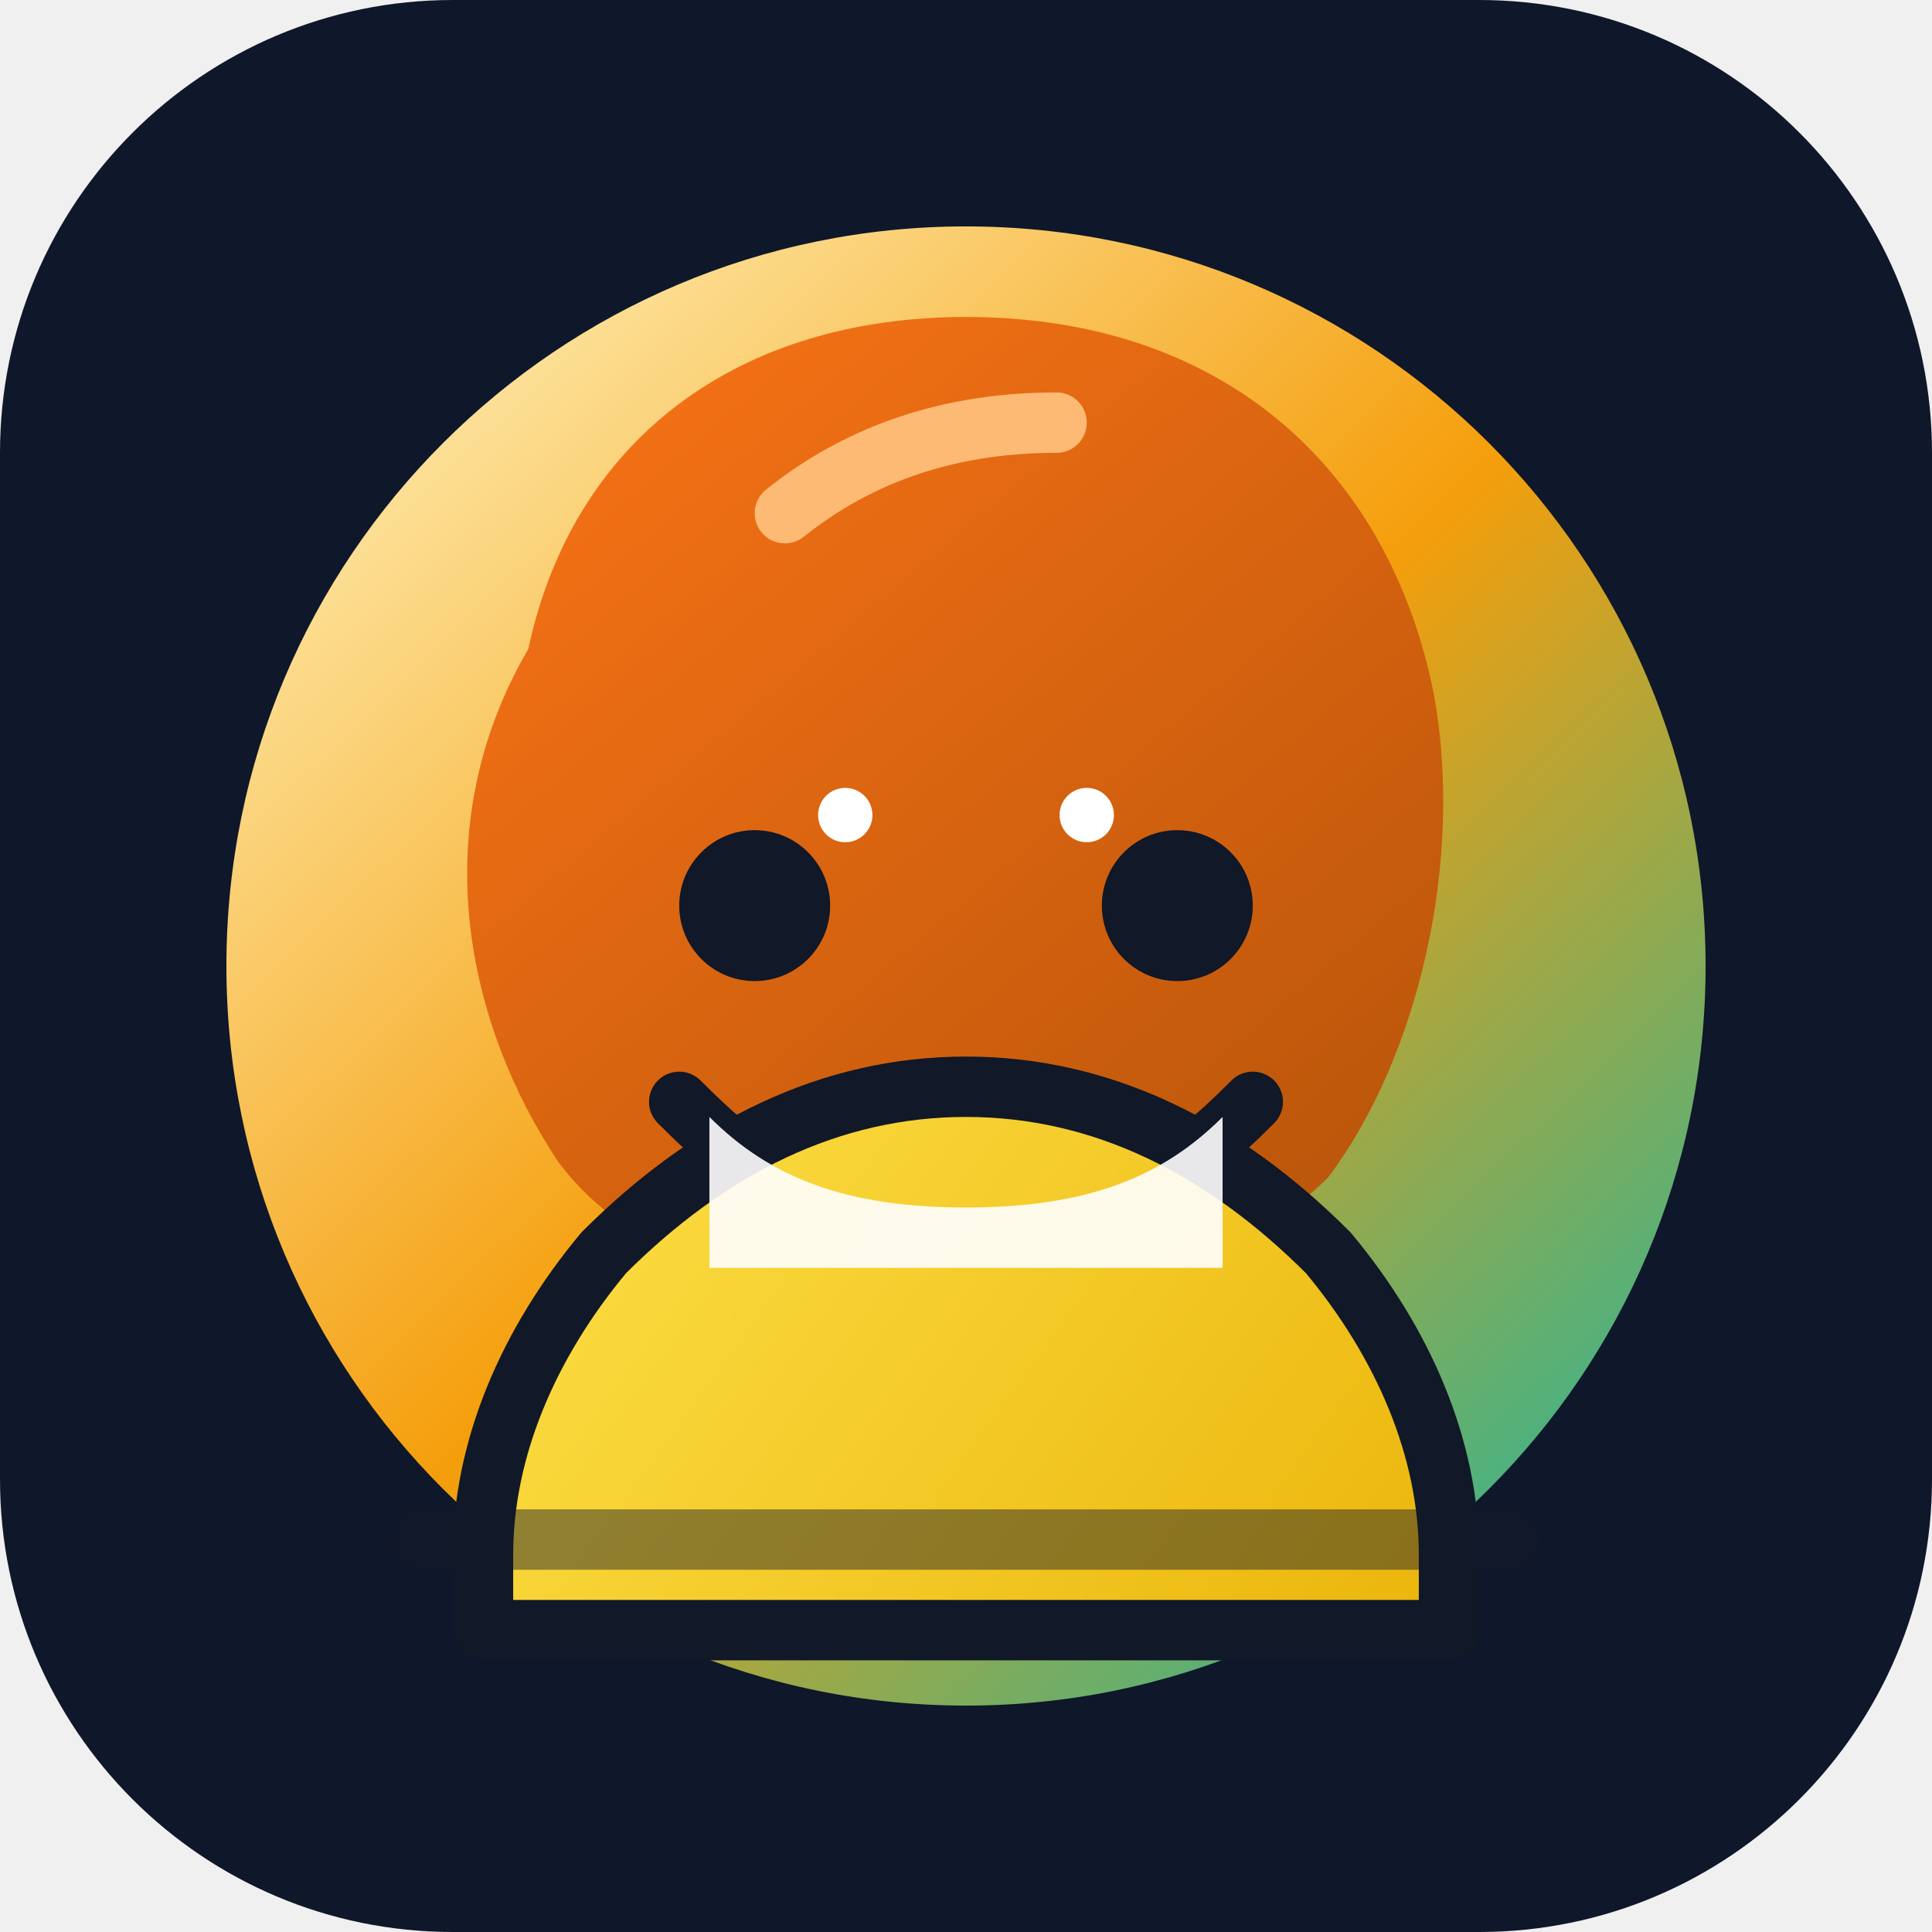
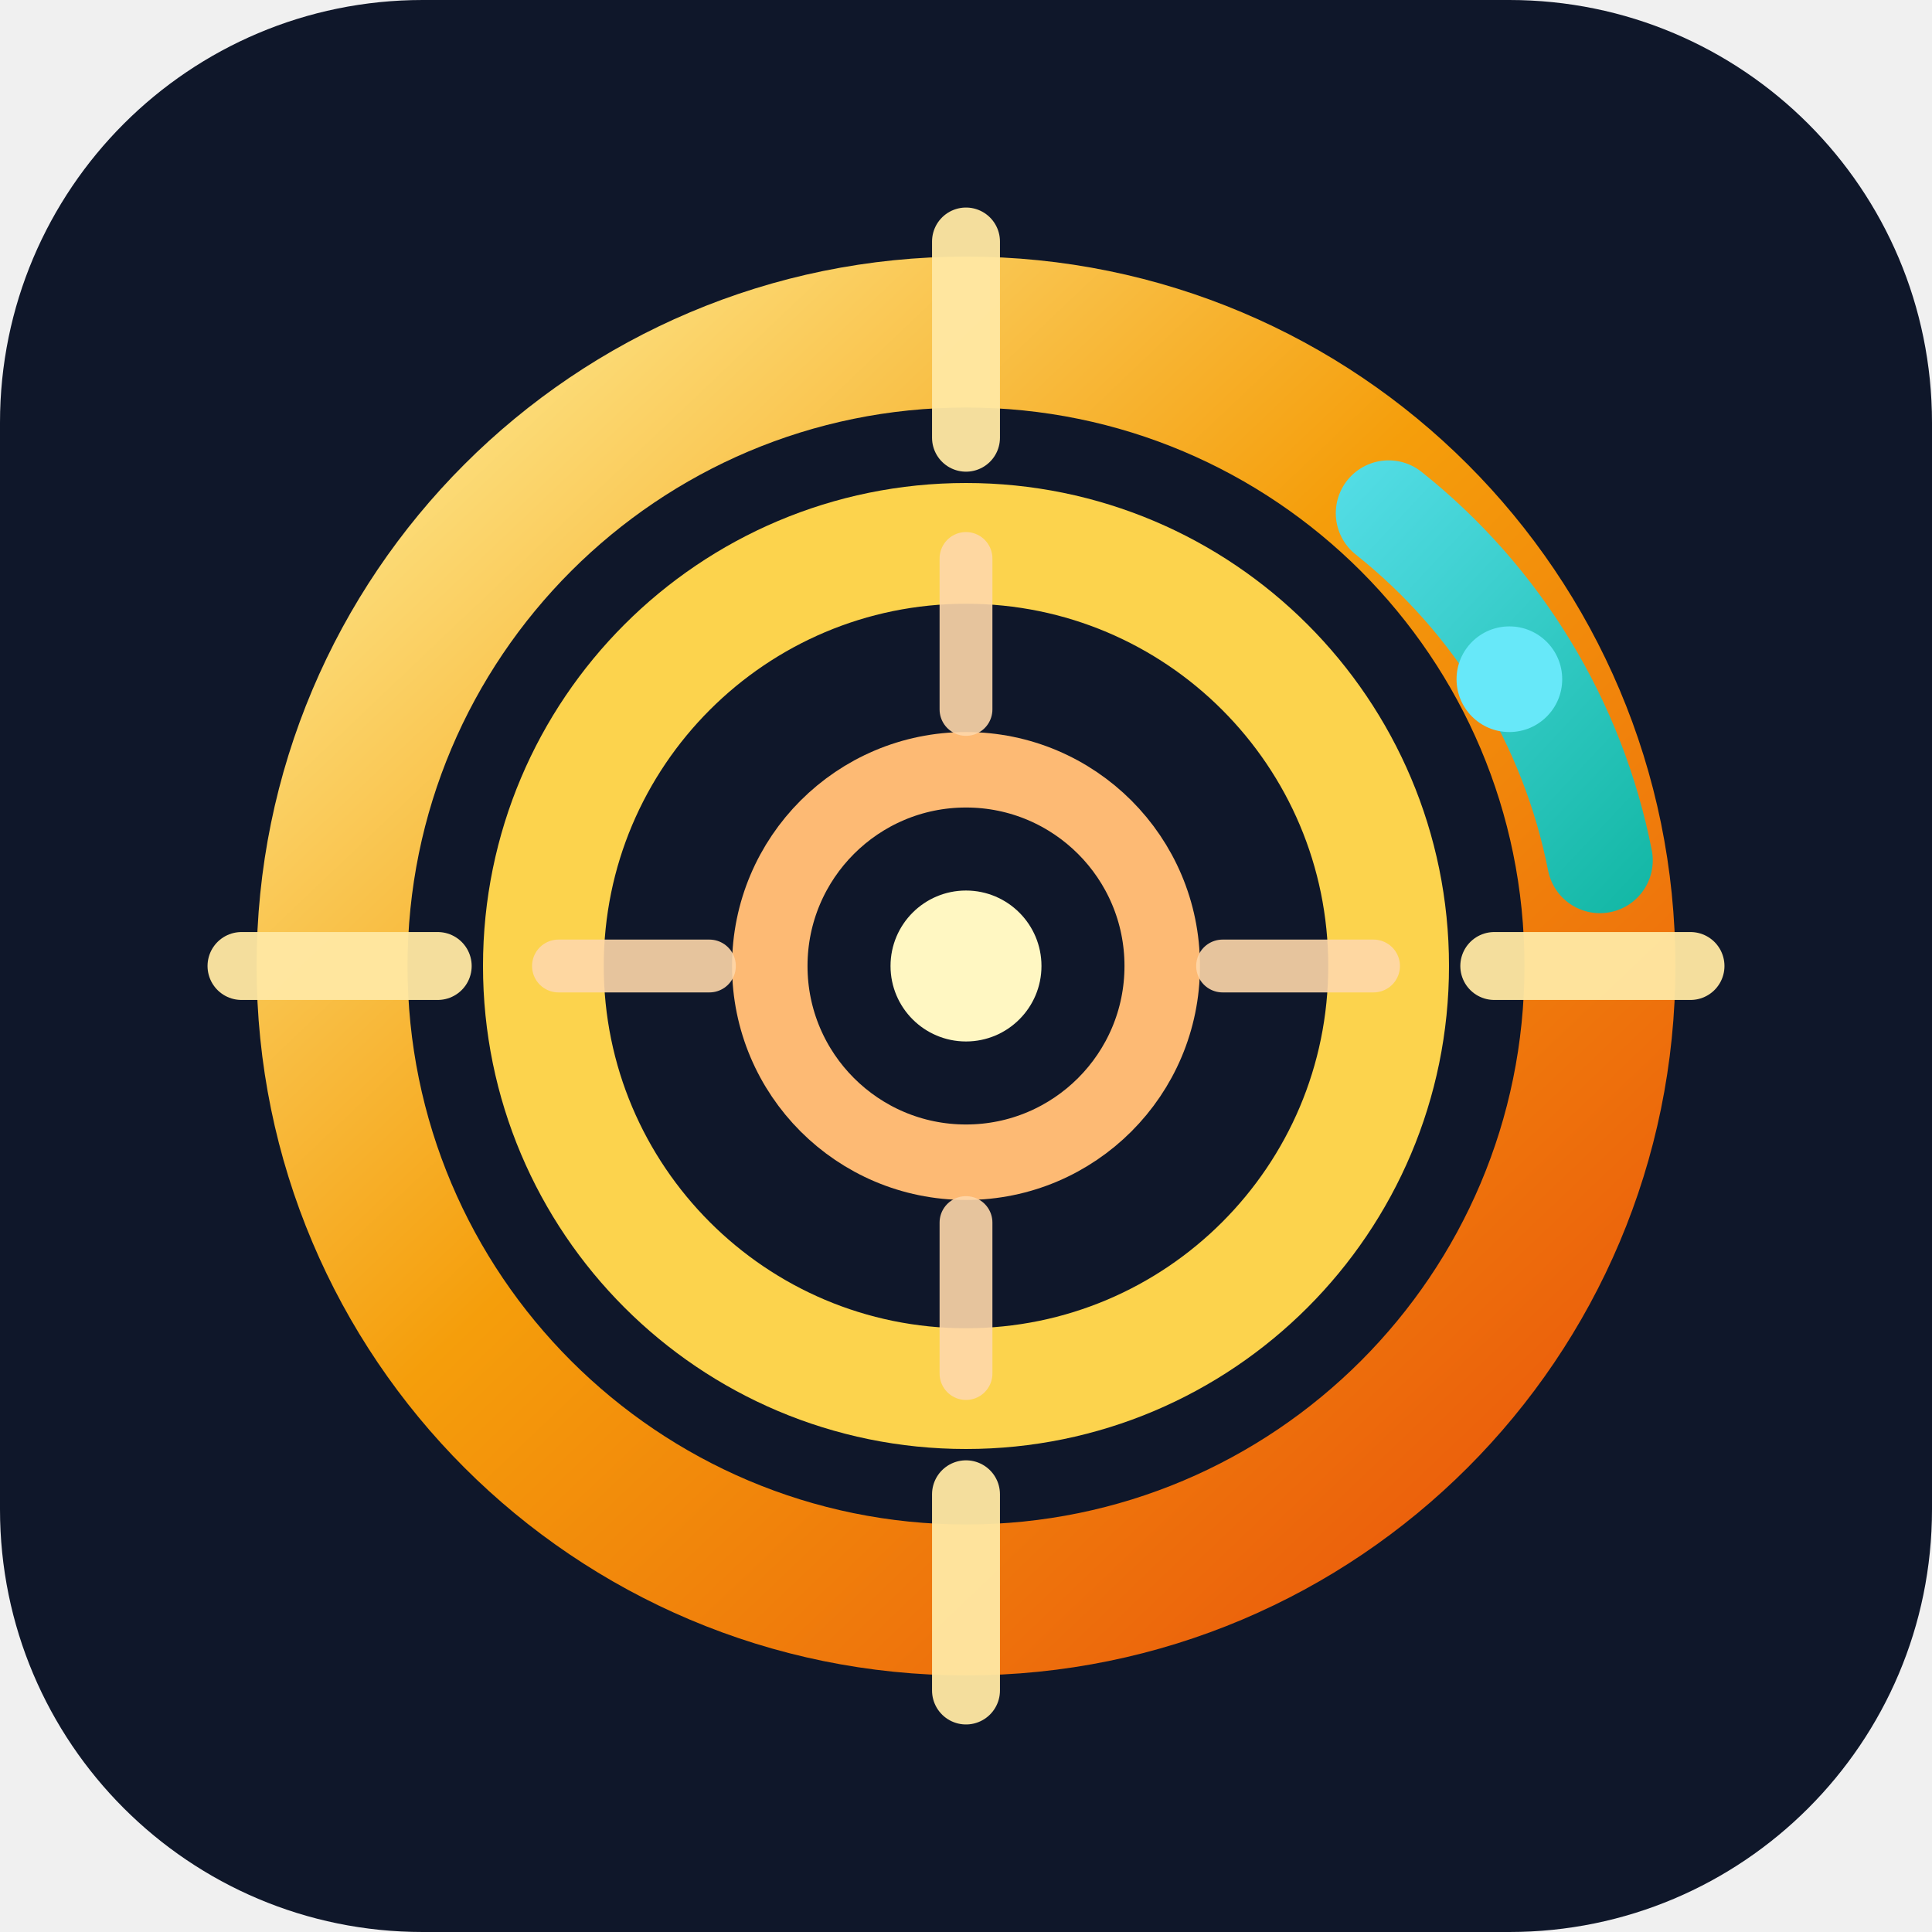
<svg xmlns="http://www.w3.org/2000/svg" viewBox="0 0 128 128" role="img" aria-label="Mission Center">
  <defs>
-     <linearGradient id="bg" x1="18" x2="110" y1="16" y2="112" gradientUnits="userSpaceOnUse">
-       <stop stop-color="#FFF7C7" />
-       <stop offset="0.5" stop-color="#F59E0B" />
+     <linearGradient id="ring" x1="26" x2="102" y1="24" y2="104" gradientUnits="userSpaceOnUse">
+       <stop stop-color="#FDE68A" />
+       <stop offset="0.45" stop-color="#F59E0B" />
+       <stop offset="1" stop-color="#EA580C" />
+     </linearGradient>
+     <linearGradient id="sweep" x1="78" x2="110" y1="28" y2="58" gradientUnits="userSpaceOnUse">
+       <stop stop-color="#67E8F9" />
      <stop offset="1" stop-color="#14B8A6" />
    </linearGradient>
-     <linearGradient id="hair" x1="36" x2="92" y1="22" y2="88" gradientUnits="userSpaceOnUse">
-       <stop stop-color="#F97316" />
-       <stop offset="1" stop-color="#B45309" />
-     </linearGradient>
-     <linearGradient id="coat" x1="34" x2="94" y1="72" y2="116" gradientUnits="userSpaceOnUse">
-       <stop stop-color="#FDE047" />
-       <stop offset="1" stop-color="#EAB308" />
-     </linearGradient>
  </defs>
-   <rect width="128" height="128" rx="30" fill="#0F172A" />
-   <circle cx="64" cy="64" r="49" fill="url(#bg)" />
-   <path d="M35 43c3-14 14-22 29-22 17 0 28 10 31 25 2 11-1 24-7 32-3 3-8 6-14 7H51c-6-1-11-4-14-8-6-9-9-22-2-34Z" fill="url(#hair)" />
-   <circle cx="50" cy="60" r="5" fill="#111827" />
-   <circle cx="78" cy="60" r="5" fill="#111827" />
-   <path d="M45 73c5 5 8 7 19 7s14-2 19-7" fill="none" stroke="#111827" stroke-width="4" stroke-linecap="round" />
-   <path d="M40 83c7-7 15-11 24-11s17 4 24 11c5 6 8 13 8 20v5H32v-5c0-7 3-14 8-20Z" fill="url(#coat)" stroke="#111827" stroke-width="4" stroke-linejoin="round" />
-   <path d="M47 74c4 4 9 6 17 6s13-2 17-6v10H47V74Z" fill="#FFFFFF" opacity="0.9" />
-   <circle cx="56" cy="54" r="1.8" fill="#FFFFFF" />
-   <circle cx="72" cy="54" r="1.8" fill="#FFFFFF" />
-   <path d="M28 102h72" stroke="#111827" stroke-width="4" stroke-linecap="round" opacity="0.45" />
-   <path d="M52 34c5-4 11-6 18-6" fill="none" stroke="#FDBA74" stroke-width="4" stroke-linecap="round" />
+   <rect width="128" height="128" rx="28" fill="#0F172A" />
+   <circle cx="64" cy="64" r="42" fill="none" stroke="url(#ring)" stroke-width="10" />
+   <circle cx="64" cy="64" r="28" fill="none" stroke="#FCD34D" stroke-width="8" />
+   <circle cx="64" cy="64" r="13" fill="none" stroke="#FDBA74" stroke-width="5" />
+   <circle cx="64" cy="64" r="5" fill="#FFF7C2" />
+   <path d="M64 16v13M64 99v13M16 64h13M99 64h13" fill="none" stroke="#FFE8A3" stroke-width="4.5" stroke-linecap="round" opacity="0.95" />
+   <path d="M64 37v10M64 81v10M37 64h10M81 64h10" fill="none" stroke="#FED7AA" stroke-width="3.5" stroke-linecap="round" opacity="0.9" />
+   <path d="M92 34a39 39 0 0 1 14 23" fill="none" stroke="url(#sweep)" stroke-width="7" stroke-linecap="round" />
+   <circle cx="100" cy="45" r="3.5" fill="#67E8F9" />
</svg>
